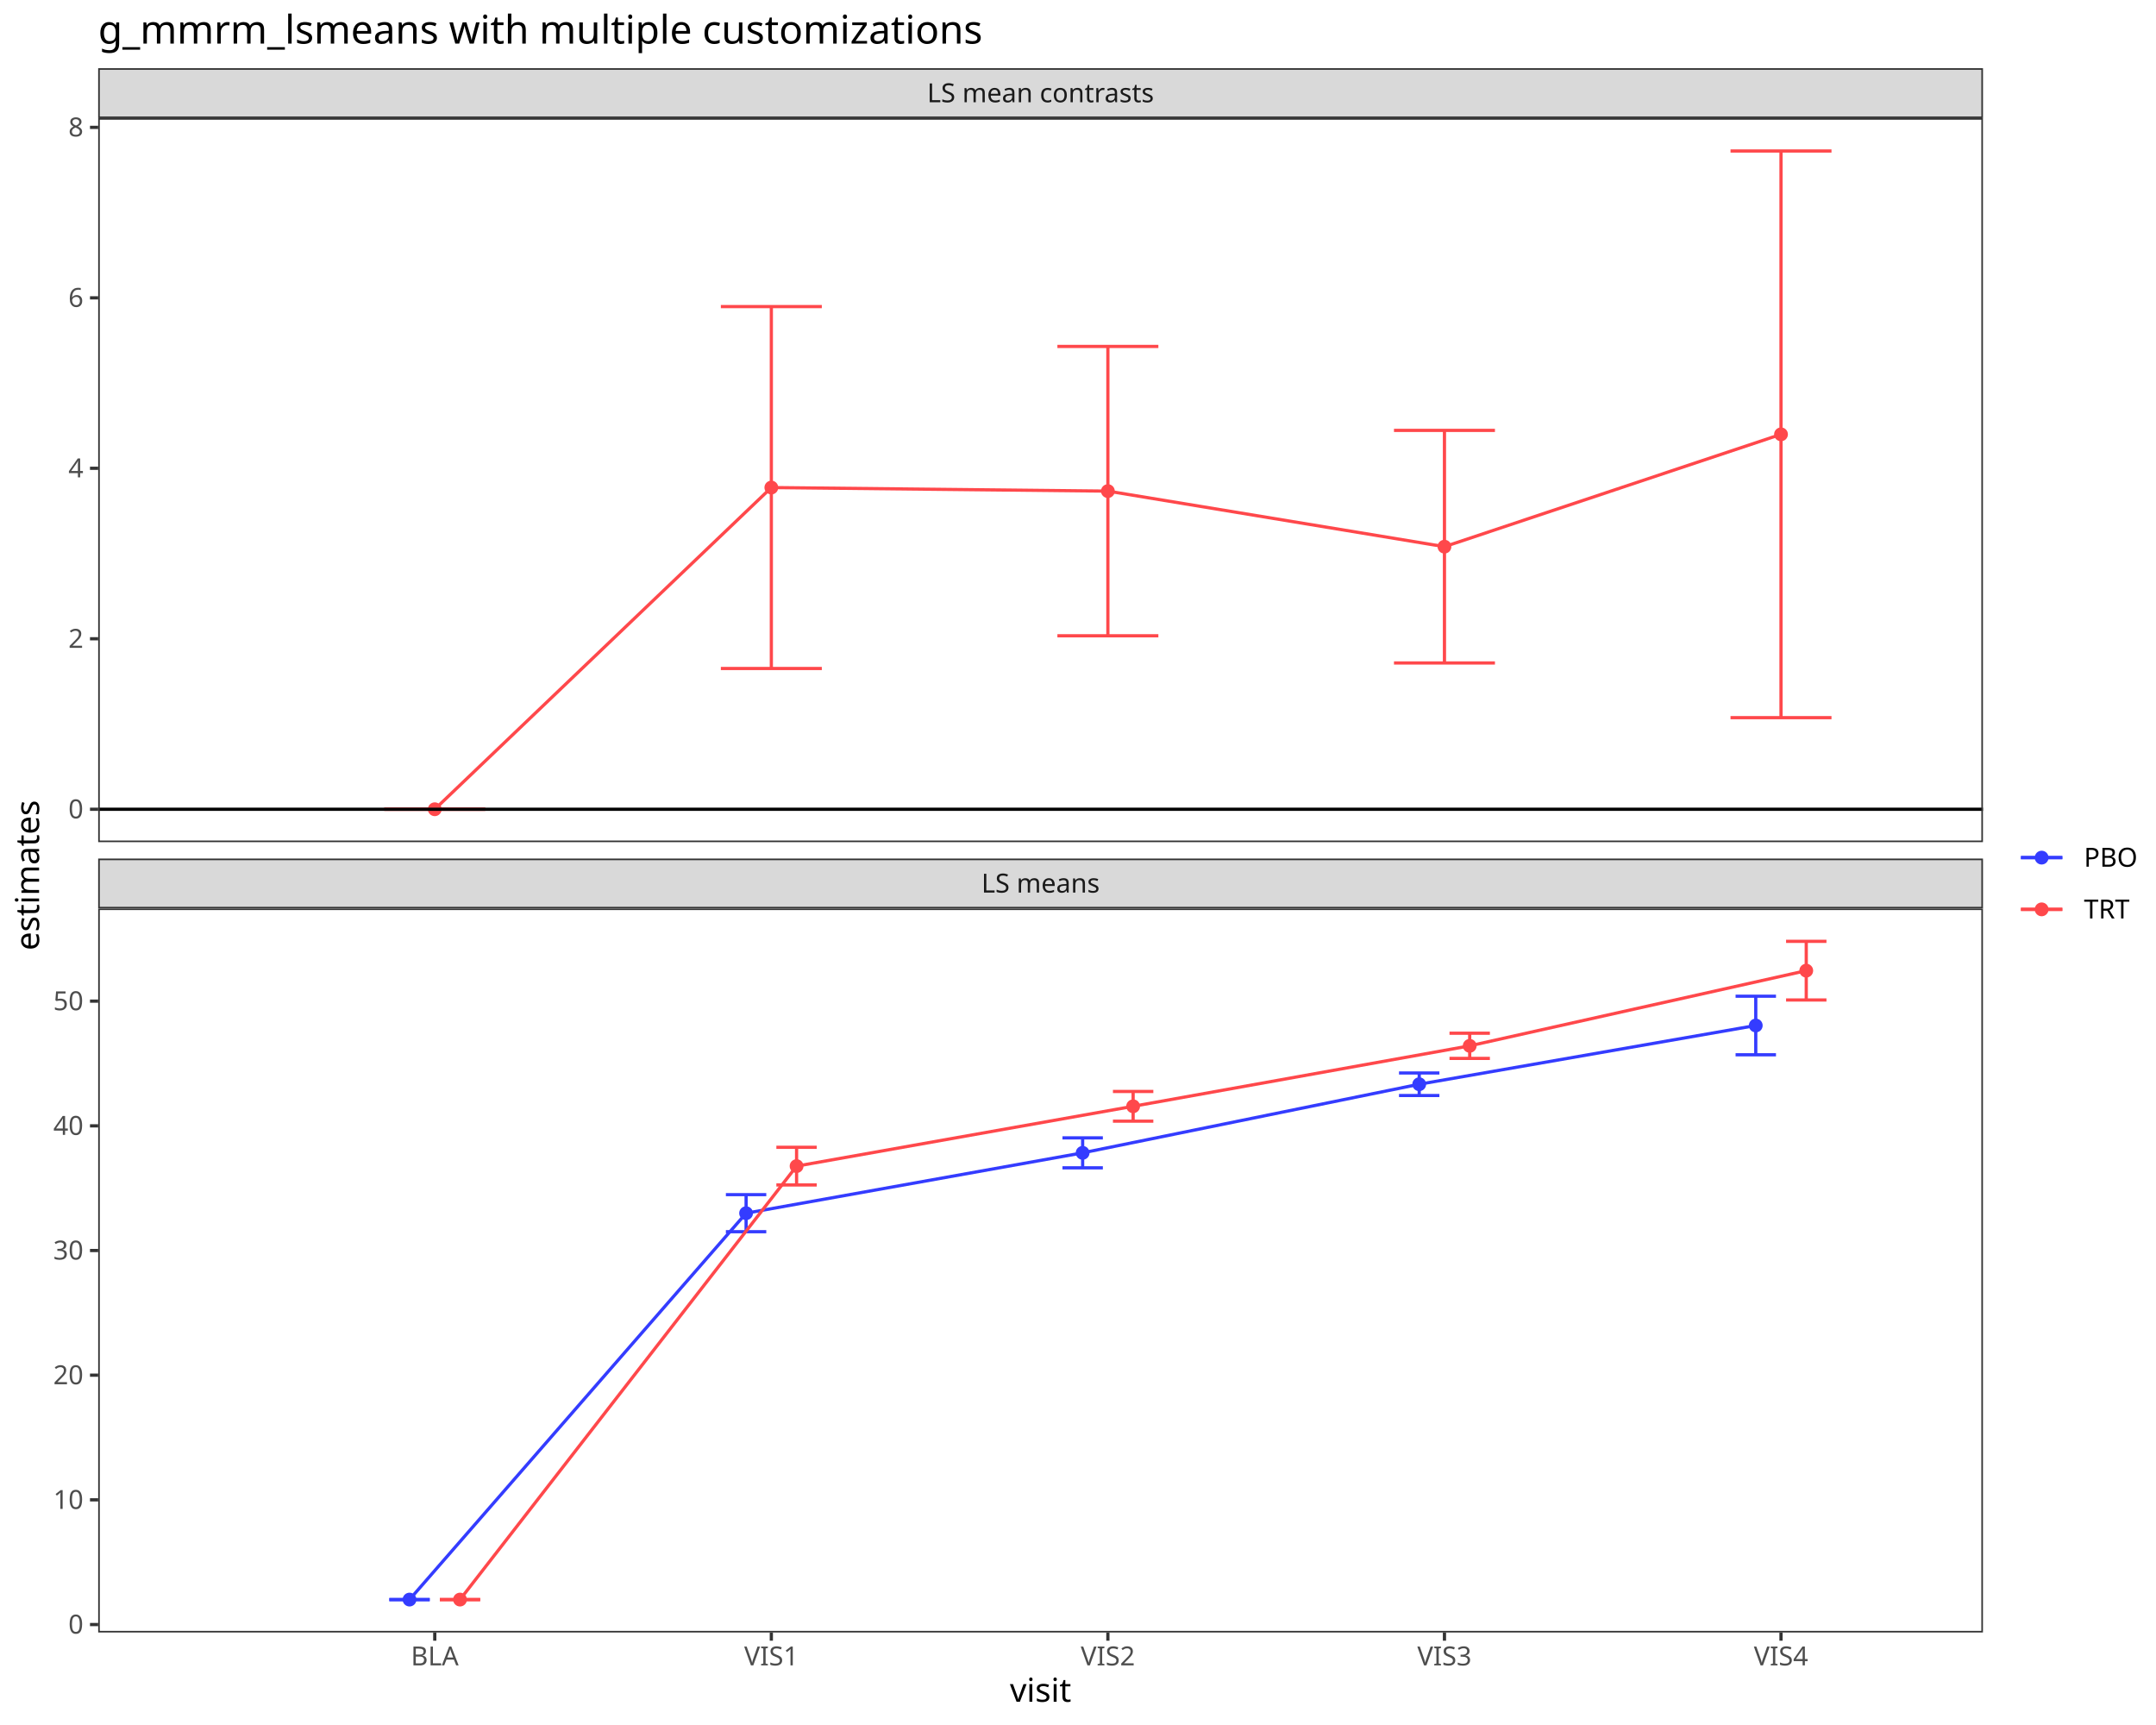
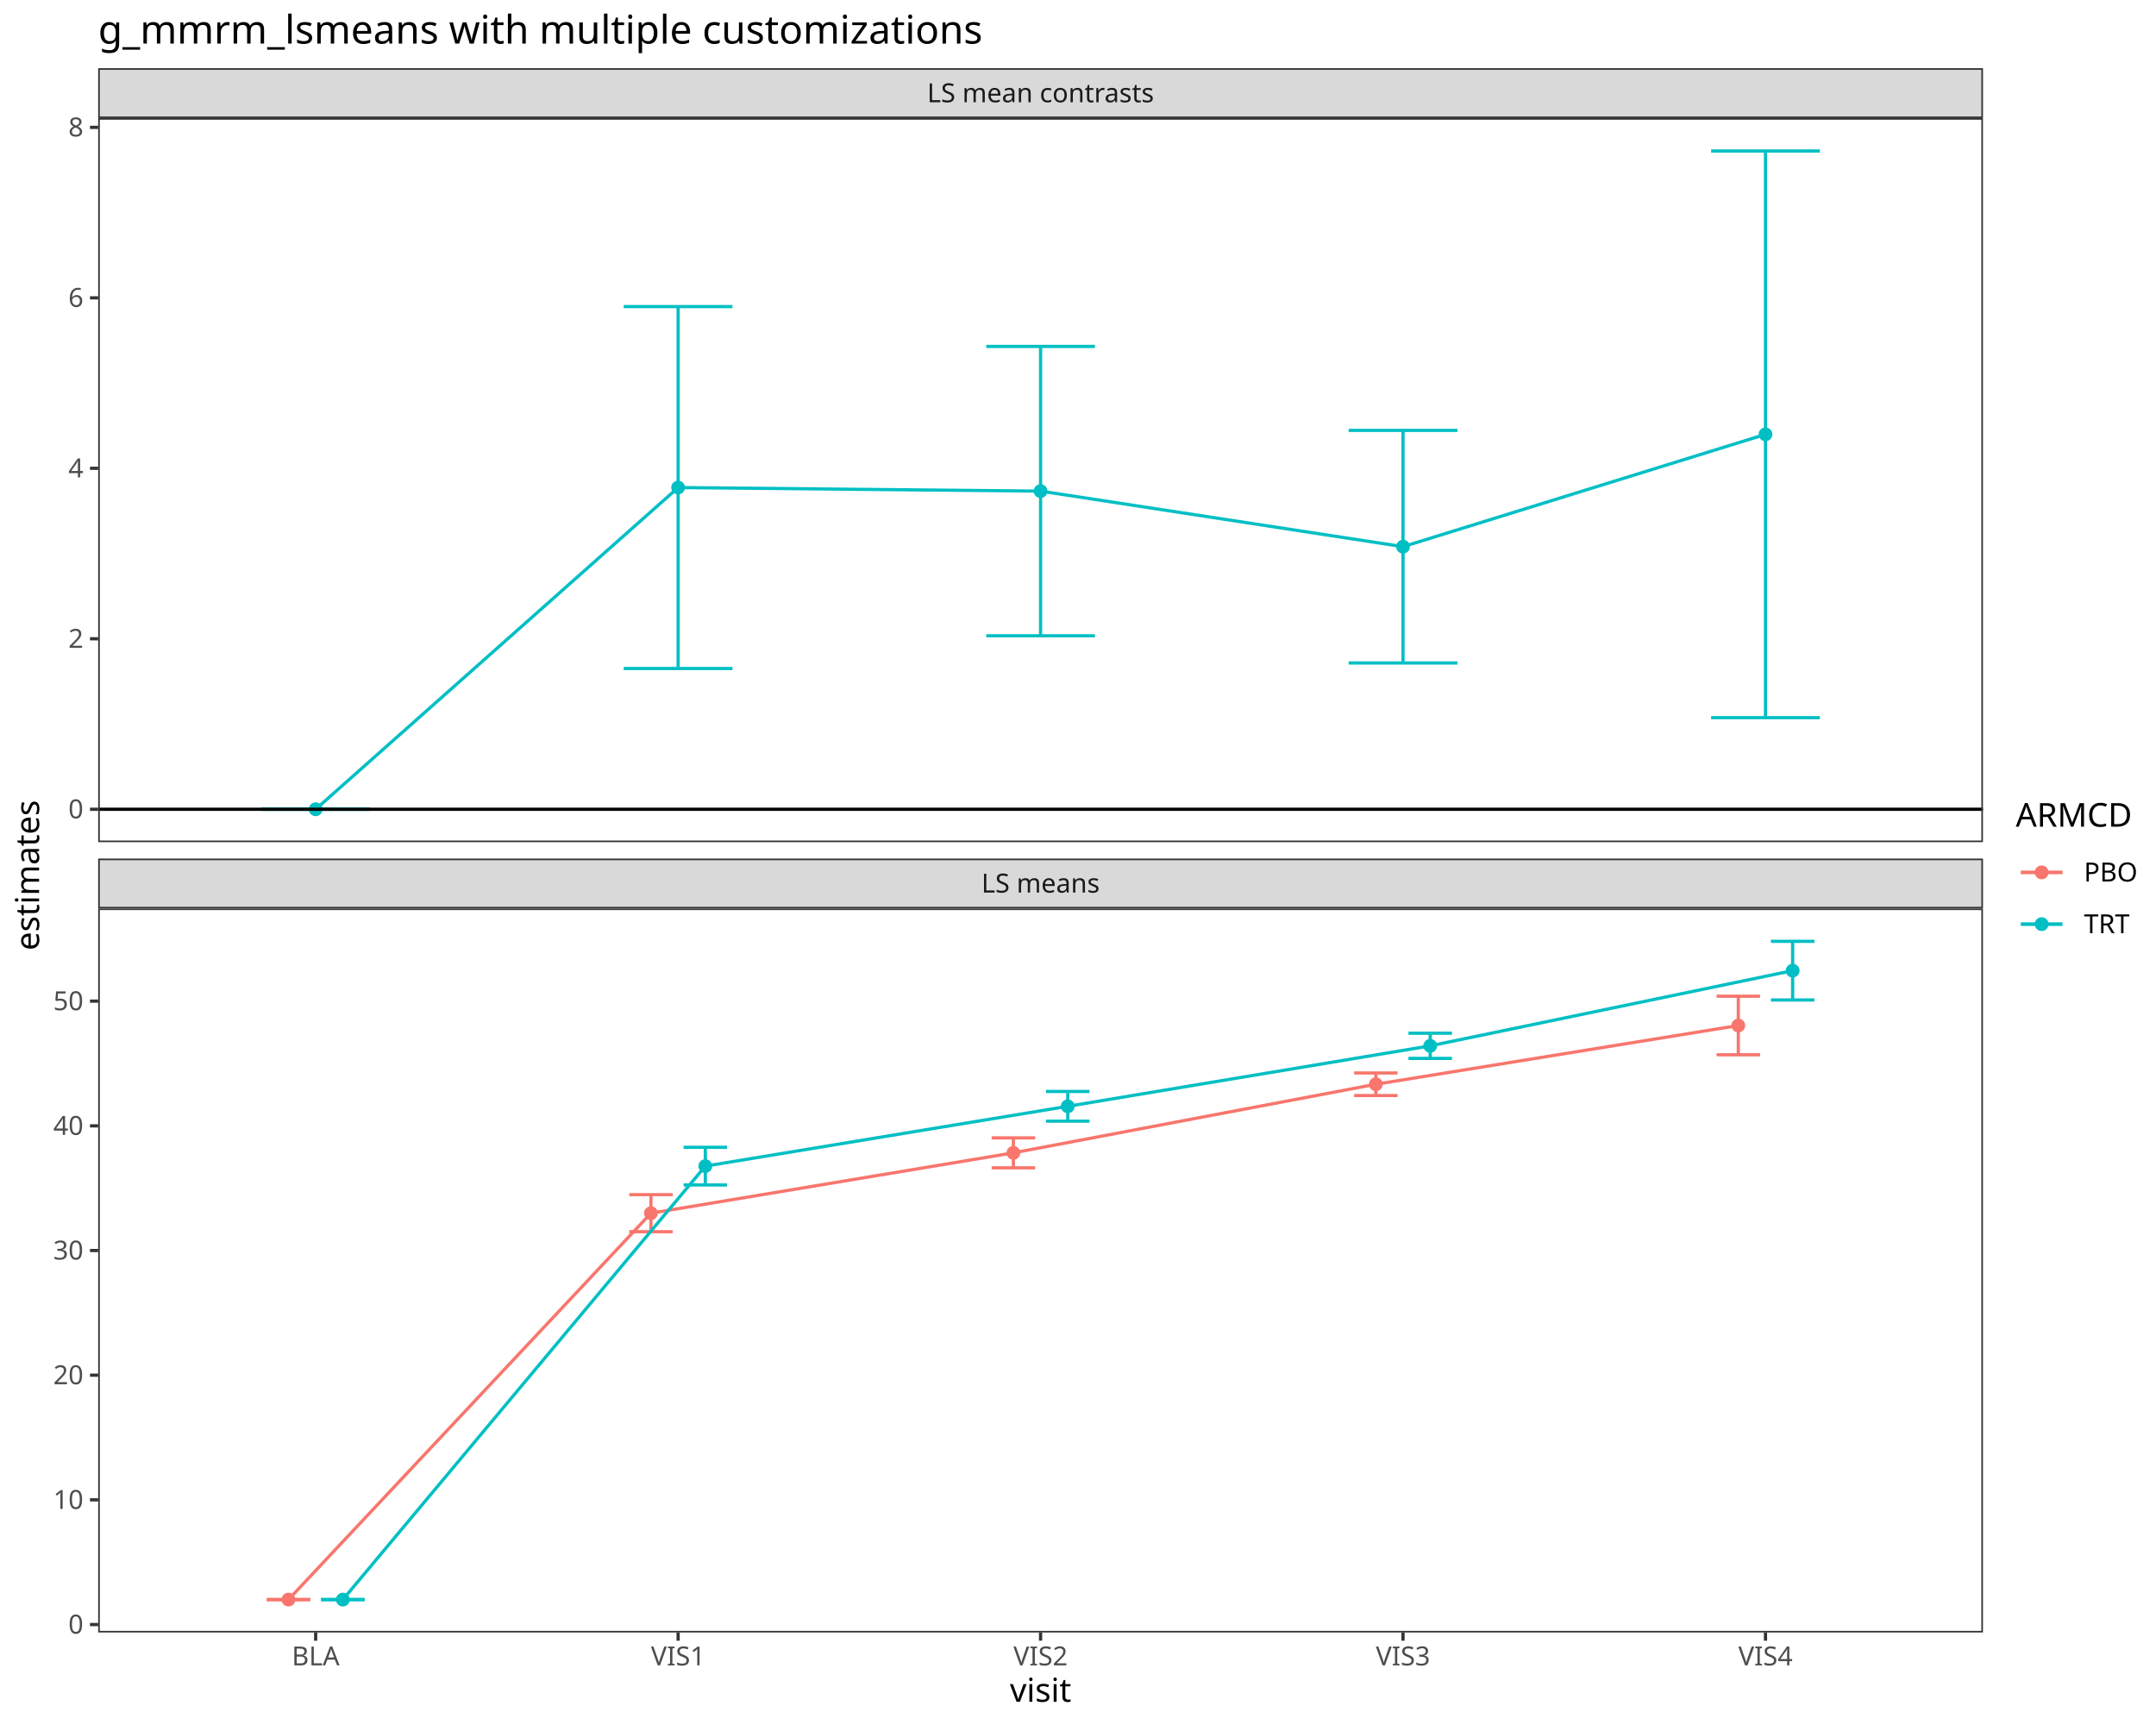
<svg xmlns="http://www.w3.org/2000/svg" class="svglite" data-engine-version="2.0" width="720.00pt" height="576.00pt" viewBox="0 0 720.00 576.00">
  <defs>
    <style type="text/css">
    .svglite line, .svglite polyline, .svglite polygon, .svglite path, .svglite rect, .svglite circle {
      fill: none;
      stroke: #000000;
      stroke-linecap: round;
      stroke-linejoin: round;
      stroke-miterlimit: 10.00;
    }
  </style>
  </defs>
  <rect width="100%" height="100%" style="stroke: none; fill: #FFFFFF;" />
  <defs>
    <clipPath id="cpMC4wMHw3MjAuMDB8MC4wMHw1NzYuMDA=">
      <rect x="0.00" y="0.00" width="720.00" height="576.00" />
    </clipPath>
  </defs>
  <g clip-path="url(#cpMC4wMHw3MjAuMDB8MC4wMHw1NzYuMDA=)">
    <rect x="0.00" y="0.00" width="720.00" height="576.00" style="stroke-width: 1.07; stroke: #FFFFFF; fill: #FFFFFF;" />
  </g>
  <defs>
    <clipPath id="cpMzIuNzl8NjYyLjIxfDM5LjQzfDI4MS4yMQ==">
      <rect x="32.79" y="39.43" width="629.42" height="241.77" />
    </clipPath>
  </defs>
  <g clip-path="url(#cpMzIuNzl8NjYyLjIxfDM5LjQzfDI4MS4yMQ==)">
    <rect x="32.79" y="39.43" width="629.42" height="241.77" style="stroke-width: 1.07; stroke: none; fill: #FFFFFF;" />
-     <polyline points="128.33,270.22 162.05,270.22 " style="stroke-width: 1.07; stroke: #FF484B; stroke-linecap: butt;" />
-     <polyline points="145.19,270.22 145.19,270.22 " style="stroke-width: 1.07; stroke: #FF484B; stroke-linecap: butt;" />
-     <polyline points="128.33,270.22 162.05,270.22 " style="stroke-width: 1.07; stroke: #FF484B; stroke-linecap: butt;" />
-     <polyline points="240.73,102.37 274.45,102.37 " style="stroke-width: 1.07; stroke: #FF484B; stroke-linecap: butt;" />
-     <polyline points="257.59,102.37 257.59,223.22 " style="stroke-width: 1.07; stroke: #FF484B; stroke-linecap: butt;" />
-     <polyline points="240.73,223.22 274.45,223.22 " style="stroke-width: 1.07; stroke: #FF484B; stroke-linecap: butt;" />
-     <polyline points="353.12,115.68 386.84,115.68 " style="stroke-width: 1.07; stroke: #FF484B; stroke-linecap: butt;" />
-     <polyline points="369.98,115.68 369.98,212.30 " style="stroke-width: 1.07; stroke: #FF484B; stroke-linecap: butt;" />
-     <polyline points="353.12,212.30 386.84,212.30 " style="stroke-width: 1.07; stroke: #FF484B; stroke-linecap: butt;" />
-     <polyline points="465.52,143.71 499.24,143.71 " style="stroke-width: 1.07; stroke: #FF484B; stroke-linecap: butt;" />
-     <polyline points="482.38,143.71 482.38,221.37 " style="stroke-width: 1.07; stroke: #FF484B; stroke-linecap: butt;" />
-     <polyline points="465.52,221.37 499.24,221.37 " style="stroke-width: 1.07; stroke: #FF484B; stroke-linecap: butt;" />
-     <polyline points="577.91,50.42 611.63,50.42 " style="stroke-width: 1.07; stroke: #FF484B; stroke-linecap: butt;" />
-     <polyline points="594.77,50.42 594.77,239.64 " style="stroke-width: 1.07; stroke: #FF484B; stroke-linecap: butt;" />
-     <polyline points="577.91,239.64 611.63,239.64 " style="stroke-width: 1.07; stroke: #FF484B; stroke-linecap: butt;" />
-     <circle cx="145.19" cy="270.22" r="1.95" style="stroke-width: 0.71; stroke: #FF484B; fill: #FF484B;" />
-     <circle cx="257.59" cy="162.80" r="1.95" style="stroke-width: 0.71; stroke: #FF484B; fill: #FF484B;" />
-     <circle cx="369.98" cy="163.99" r="1.95" style="stroke-width: 0.71; stroke: #FF484B; fill: #FF484B;" />
-     <circle cx="482.38" cy="182.54" r="1.95" style="stroke-width: 0.71; stroke: #FF484B; fill: #FF484B;" />
-     <circle cx="594.77" cy="145.03" r="1.95" style="stroke-width: 0.71; stroke: #FF484B; fill: #FF484B;" />
-     <polyline points="145.19,270.22 257.59,162.80 369.98,163.99 482.38,182.54 594.77,145.03 " style="stroke-width: 1.07; stroke: #FF484B; stroke-linecap: butt;" />
+     <polyline points="87.26,270.22 123.58,270.22 " style="stroke-width: 1.07; stroke: #00BFC4; stroke-linecap: butt;" />
+     <polyline points="105.42,270.22 105.42,270.22 " style="stroke-width: 1.07; stroke: #00BFC4; stroke-linecap: butt;" />
+     <polyline points="87.26,270.22 123.58,270.22 " style="stroke-width: 1.07; stroke: #00BFC4; stroke-linecap: butt;" />
+     <polyline points="208.30,102.37 244.62,102.37 " style="stroke-width: 1.07; stroke: #00BFC4; stroke-linecap: butt;" />
+     <polyline points="226.46,102.37 226.46,223.22 " style="stroke-width: 1.07; stroke: #00BFC4; stroke-linecap: butt;" />
+     <polyline points="208.30,223.22 244.62,223.22 " style="stroke-width: 1.07; stroke: #00BFC4; stroke-linecap: butt;" />
+     <polyline points="329.35,115.68 365.66,115.68 " style="stroke-width: 1.07; stroke: #00BFC4; stroke-linecap: butt;" />
+     <polyline points="347.50,115.68 347.50,212.30 " style="stroke-width: 1.07; stroke: #00BFC4; stroke-linecap: butt;" />
+     <polyline points="329.35,212.30 365.66,212.30 " style="stroke-width: 1.07; stroke: #00BFC4; stroke-linecap: butt;" />
+     <polyline points="450.39,143.71 486.70,143.71 " style="stroke-width: 1.07; stroke: #00BFC4; stroke-linecap: butt;" />
+     <polyline points="468.54,143.71 468.54,221.37 " style="stroke-width: 1.07; stroke: #00BFC4; stroke-linecap: butt;" />
+     <polyline points="450.39,221.37 486.70,221.37 " style="stroke-width: 1.07; stroke: #00BFC4; stroke-linecap: butt;" />
+     <polyline points="571.43,50.42 607.74,50.42 " style="stroke-width: 1.07; stroke: #00BFC4; stroke-linecap: butt;" />
+     <polyline points="589.59,50.42 589.59,239.64 " style="stroke-width: 1.07; stroke: #00BFC4; stroke-linecap: butt;" />
+     <polyline points="571.43,239.64 607.74,239.64 " style="stroke-width: 1.07; stroke: #00BFC4; stroke-linecap: butt;" />
+     <circle cx="105.42" cy="270.22" r="1.95" style="stroke-width: 0.71; stroke: #00BFC4; fill: #00BFC4;" />
+     <circle cx="226.46" cy="162.80" r="1.95" style="stroke-width: 0.71; stroke: #00BFC4; fill: #00BFC4;" />
+     <circle cx="347.50" cy="163.99" r="1.95" style="stroke-width: 0.71; stroke: #00BFC4; fill: #00BFC4;" />
+     <circle cx="468.54" cy="182.54" r="1.95" style="stroke-width: 0.71; stroke: #00BFC4; fill: #00BFC4;" />
+     <circle cx="589.59" cy="145.03" r="1.95" style="stroke-width: 0.71; stroke: #00BFC4; fill: #00BFC4;" />
+     <polyline points="105.42,270.22 226.46,162.80 347.50,163.99 468.54,182.54 589.59,145.03 " style="stroke-width: 1.07; stroke: #00BFC4; stroke-linecap: butt;" />
    <line x1="32.79" y1="270.22" x2="662.21" y2="270.22" style="stroke-width: 1.07; stroke-linecap: butt;" />
    <rect x="32.79" y="39.43" width="629.42" height="241.77" style="stroke-width: 1.07; stroke: #333333;" />
  </g>
  <g clip-path="url(#cpMC4wMHw3MjAuMDB8MC4wMHw1NzYuMDA=)">
</g>
  <defs>
    <clipPath id="cpMzIuNzl8NjYyLjIxfDMwMy4zNHw1NDUuMTE=">
      <rect x="32.79" y="303.34" width="629.42" height="241.77" />
    </clipPath>
  </defs>
  <g clip-path="url(#cpMzIuNzl8NjYyLjIxfDMwMy4zNHw1NDUuMTE=)">
    <rect x="32.79" y="303.34" width="629.42" height="241.77" style="stroke-width: 1.07; stroke: none; fill: #FFFFFF;" />
-     <polyline points="130.02,534.12 143.50,534.12 " style="stroke-width: 1.07; stroke: #343CFF; stroke-linecap: butt;" />
-     <polyline points="136.76,534.12 136.76,534.12 " style="stroke-width: 1.07; stroke: #343CFF; stroke-linecap: butt;" />
-     <polyline points="130.02,534.12 143.50,534.12 " style="stroke-width: 1.07; stroke: #343CFF; stroke-linecap: butt;" />
-     <polyline points="146.88,534.12 160.36,534.12 " style="stroke-width: 1.07; stroke: #FF484B; stroke-linecap: butt;" />
-     <polyline points="153.62,534.12 153.62,534.12 " style="stroke-width: 1.07; stroke: #FF484B; stroke-linecap: butt;" />
-     <polyline points="146.88,534.12 160.36,534.12 " style="stroke-width: 1.07; stroke: #FF484B; stroke-linecap: butt;" />
-     <polyline points="242.41,398.91 255.90,398.91 " style="stroke-width: 1.07; stroke: #343CFF; stroke-linecap: butt;" />
-     <polyline points="249.16,398.91 249.16,411.28 " style="stroke-width: 1.07; stroke: #343CFF; stroke-linecap: butt;" />
-     <polyline points="242.41,411.28 255.90,411.28 " style="stroke-width: 1.07; stroke: #343CFF; stroke-linecap: butt;" />
-     <polyline points="259.27,383.10 272.76,383.10 " style="stroke-width: 1.07; stroke: #FF484B; stroke-linecap: butt;" />
-     <polyline points="266.02,383.10 266.02,395.67 " style="stroke-width: 1.07; stroke: #FF484B; stroke-linecap: butt;" />
-     <polyline points="259.27,395.67 272.76,395.67 " style="stroke-width: 1.07; stroke: #FF484B; stroke-linecap: butt;" />
-     <polyline points="354.81,379.95 368.30,379.95 " style="stroke-width: 1.07; stroke: #343CFF; stroke-linecap: butt;" />
-     <polyline points="361.55,379.95 361.55,389.95 " style="stroke-width: 1.07; stroke: #343CFF; stroke-linecap: butt;" />
-     <polyline points="354.81,389.95 368.30,389.95 " style="stroke-width: 1.07; stroke: #343CFF; stroke-linecap: butt;" />
-     <polyline points="371.67,364.45 385.16,364.45 " style="stroke-width: 1.07; stroke: #FF484B; stroke-linecap: butt;" />
-     <polyline points="378.41,364.45 378.41,374.37 " style="stroke-width: 1.07; stroke: #FF484B; stroke-linecap: butt;" />
-     <polyline points="371.67,374.37 385.16,374.37 " style="stroke-width: 1.07; stroke: #FF484B; stroke-linecap: butt;" />
-     <polyline points="467.20,358.28 480.69,358.28 " style="stroke-width: 1.07; stroke: #343CFF; stroke-linecap: butt;" />
-     <polyline points="473.95,358.28 473.95,365.81 " style="stroke-width: 1.07; stroke: #343CFF; stroke-linecap: butt;" />
-     <polyline points="467.20,365.81 480.69,365.81 " style="stroke-width: 1.07; stroke: #343CFF; stroke-linecap: butt;" />
-     <polyline points="484.06,345.01 497.55,345.01 " style="stroke-width: 1.07; stroke: #FF484B; stroke-linecap: butt;" />
-     <polyline points="490.81,345.01 490.81,353.42 " style="stroke-width: 1.07; stroke: #FF484B; stroke-linecap: butt;" />
-     <polyline points="484.06,353.42 497.55,353.42 " style="stroke-width: 1.07; stroke: #FF484B; stroke-linecap: butt;" />
-     <polyline points="579.60,332.65 593.09,332.65 " style="stroke-width: 1.07; stroke: #343CFF; stroke-linecap: butt;" />
-     <polyline points="586.34,332.65 586.34,352.20 " style="stroke-width: 1.07; stroke: #343CFF; stroke-linecap: butt;" />
-     <polyline points="579.60,352.20 593.09,352.20 " style="stroke-width: 1.07; stroke: #343CFF; stroke-linecap: butt;" />
-     <polyline points="596.46,314.33 609.95,314.33 " style="stroke-width: 1.07; stroke: #FF484B; stroke-linecap: butt;" />
-     <polyline points="603.20,314.33 603.20,333.90 " style="stroke-width: 1.07; stroke: #FF484B; stroke-linecap: butt;" />
-     <polyline points="596.46,333.90 609.95,333.90 " style="stroke-width: 1.07; stroke: #FF484B; stroke-linecap: butt;" />
-     <circle cx="136.76" cy="534.12" r="1.95" style="stroke-width: 0.71; stroke: #343CFF; fill: #343CFF;" />
-     <circle cx="153.62" cy="534.12" r="1.95" style="stroke-width: 0.71; stroke: #FF484B; fill: #FF484B;" />
-     <circle cx="249.16" cy="405.10" r="1.95" style="stroke-width: 0.71; stroke: #343CFF; fill: #343CFF;" />
-     <circle cx="266.02" cy="389.38" r="1.95" style="stroke-width: 0.71; stroke: #FF484B; fill: #FF484B;" />
-     <circle cx="361.55" cy="384.95" r="1.95" style="stroke-width: 0.71; stroke: #343CFF; fill: #343CFF;" />
-     <circle cx="378.41" cy="369.41" r="1.95" style="stroke-width: 0.71; stroke: #FF484B; fill: #FF484B;" />
-     <circle cx="473.95" cy="362.04" r="1.95" style="stroke-width: 0.71; stroke: #343CFF; fill: #343CFF;" />
-     <circle cx="490.81" cy="349.22" r="1.95" style="stroke-width: 0.71; stroke: #FF484B; fill: #FF484B;" />
-     <circle cx="586.34" cy="342.43" r="1.95" style="stroke-width: 0.71; stroke: #343CFF; fill: #343CFF;" />
-     <circle cx="603.20" cy="324.11" r="1.95" style="stroke-width: 0.71; stroke: #FF484B; fill: #FF484B;" />
-     <polyline points="136.76,534.12 249.16,405.10 361.55,384.95 473.95,362.04 586.34,342.43 " style="stroke-width: 1.07; stroke: #343CFF; stroke-linecap: butt;" />
-     <polyline points="153.62,534.12 266.02,389.38 378.41,369.41 490.81,349.22 603.20,324.11 " style="stroke-width: 1.07; stroke: #FF484B; stroke-linecap: butt;" />
+     <polyline points="89.08,534.12 103.60,534.12 " style="stroke-width: 1.07; stroke: #F8766D; stroke-linecap: butt;" />
+     <polyline points="96.34,534.12 96.34,534.12 " style="stroke-width: 1.07; stroke: #F8766D; stroke-linecap: butt;" />
+     <polyline points="89.08,534.12 103.60,534.12 " style="stroke-width: 1.07; stroke: #F8766D; stroke-linecap: butt;" />
+     <polyline points="107.23,534.12 121.76,534.12 " style="stroke-width: 1.07; stroke: #00BFC4; stroke-linecap: butt;" />
+     <polyline points="114.50,534.12 114.50,534.12 " style="stroke-width: 1.07; stroke: #00BFC4; stroke-linecap: butt;" />
+     <polyline points="107.23,534.12 121.76,534.12 " style="stroke-width: 1.07; stroke: #00BFC4; stroke-linecap: butt;" />
+     <polyline points="210.12,398.91 224.64,398.91 " style="stroke-width: 1.07; stroke: #F8766D; stroke-linecap: butt;" />
+     <polyline points="217.38,398.91 217.38,411.28 " style="stroke-width: 1.07; stroke: #F8766D; stroke-linecap: butt;" />
+     <polyline points="210.12,411.28 224.64,411.28 " style="stroke-width: 1.07; stroke: #F8766D; stroke-linecap: butt;" />
+     <polyline points="228.28,383.10 242.80,383.10 " style="stroke-width: 1.07; stroke: #00BFC4; stroke-linecap: butt;" />
+     <polyline points="235.54,383.10 235.54,395.67 " style="stroke-width: 1.07; stroke: #00BFC4; stroke-linecap: butt;" />
+     <polyline points="228.28,395.67 242.80,395.67 " style="stroke-width: 1.07; stroke: #00BFC4; stroke-linecap: butt;" />
+     <polyline points="331.16,379.95 345.69,379.95 " style="stroke-width: 1.07; stroke: #F8766D; stroke-linecap: butt;" />
+     <polyline points="338.42,379.95 338.42,389.95 " style="stroke-width: 1.07; stroke: #F8766D; stroke-linecap: butt;" />
+     <polyline points="331.16,389.95 345.69,389.95 " style="stroke-width: 1.07; stroke: #F8766D; stroke-linecap: butt;" />
+     <polyline points="349.32,364.45 363.84,364.45 " style="stroke-width: 1.07; stroke: #00BFC4; stroke-linecap: butt;" />
+     <polyline points="356.58,364.45 356.58,374.37 " style="stroke-width: 1.07; stroke: #00BFC4; stroke-linecap: butt;" />
+     <polyline points="349.32,374.37 363.84,374.37 " style="stroke-width: 1.07; stroke: #00BFC4; stroke-linecap: butt;" />
+     <polyline points="452.20,358.28 466.73,358.28 " style="stroke-width: 1.07; stroke: #F8766D; stroke-linecap: butt;" />
+     <polyline points="459.47,358.28 459.47,365.81 " style="stroke-width: 1.07; stroke: #F8766D; stroke-linecap: butt;" />
+     <polyline points="452.20,365.81 466.73,365.81 " style="stroke-width: 1.07; stroke: #F8766D; stroke-linecap: butt;" />
+     <polyline points="470.36,345.01 484.88,345.01 " style="stroke-width: 1.07; stroke: #00BFC4; stroke-linecap: butt;" />
+     <polyline points="477.62,345.01 477.62,353.42 " style="stroke-width: 1.07; stroke: #00BFC4; stroke-linecap: butt;" />
+     <polyline points="470.36,353.42 484.88,353.42 " style="stroke-width: 1.07; stroke: #00BFC4; stroke-linecap: butt;" />
+     <polyline points="573.25,332.65 587.77,332.65 " style="stroke-width: 1.07; stroke: #F8766D; stroke-linecap: butt;" />
+     <polyline points="580.51,332.65 580.51,352.20 " style="stroke-width: 1.07; stroke: #F8766D; stroke-linecap: butt;" />
+     <polyline points="573.25,352.20 587.77,352.20 " style="stroke-width: 1.07; stroke: #F8766D; stroke-linecap: butt;" />
+     <polyline points="591.40,314.33 605.93,314.33 " style="stroke-width: 1.07; stroke: #00BFC4; stroke-linecap: butt;" />
+     <polyline points="598.66,314.33 598.66,333.90 " style="stroke-width: 1.07; stroke: #00BFC4; stroke-linecap: butt;" />
+     <polyline points="591.40,333.90 605.93,333.90 " style="stroke-width: 1.07; stroke: #00BFC4; stroke-linecap: butt;" />
+     <circle cx="96.34" cy="534.12" r="1.95" style="stroke-width: 0.71; stroke: #F8766D; fill: #F8766D;" />
+     <circle cx="114.50" cy="534.12" r="1.95" style="stroke-width: 0.71; stroke: #00BFC4; fill: #00BFC4;" />
+     <circle cx="217.38" cy="405.10" r="1.95" style="stroke-width: 0.71; stroke: #F8766D; fill: #F8766D;" />
+     <circle cx="235.54" cy="389.38" r="1.95" style="stroke-width: 0.71; stroke: #00BFC4; fill: #00BFC4;" />
+     <circle cx="338.42" cy="384.95" r="1.95" style="stroke-width: 0.71; stroke: #F8766D; fill: #F8766D;" />
+     <circle cx="356.58" cy="369.41" r="1.95" style="stroke-width: 0.71; stroke: #00BFC4; fill: #00BFC4;" />
+     <circle cx="459.47" cy="362.04" r="1.95" style="stroke-width: 0.71; stroke: #F8766D; fill: #F8766D;" />
+     <circle cx="477.62" cy="349.22" r="1.95" style="stroke-width: 0.71; stroke: #00BFC4; fill: #00BFC4;" />
+     <circle cx="580.51" cy="342.43" r="1.95" style="stroke-width: 0.71; stroke: #F8766D; fill: #F8766D;" />
+     <circle cx="598.66" cy="324.11" r="1.95" style="stroke-width: 0.71; stroke: #00BFC4; fill: #00BFC4;" />
+     <polyline points="96.34,534.12 217.38,405.10 338.42,384.95 459.47,362.04 580.51,342.43 " style="stroke-width: 1.07; stroke: #F8766D; stroke-linecap: butt;" />
+     <polyline points="114.50,534.12 235.54,389.38 356.58,369.41 477.62,349.22 598.66,324.11 " style="stroke-width: 1.07; stroke: #00BFC4; stroke-linecap: butt;" />
    <rect x="32.79" y="303.34" width="629.42" height="241.77" style="stroke-width: 1.07; stroke: #333333;" />
  </g>
  <g clip-path="url(#cpMC4wMHw3MjAuMDB8MC4wMHw1NzYuMDA=)">
</g>
  <defs>
    <clipPath id="cpMzIuNzl8NjYyLjIxfDI4Ni42OXwzMDMuMzQ=">
      <rect x="32.79" y="286.69" width="629.42" height="16.65" />
    </clipPath>
  </defs>
  <g clip-path="url(#cpMzIuNzl8NjYyLjIxfDI4Ni42OXwzMDMuMzQ=)">
    <rect x="32.79" y="286.69" width="629.42" height="16.65" style="stroke-width: 1.07; stroke: #333333; fill: #D9D9D9;" />
    <text x="347.50" y="298.04" text-anchor="middle" style="font-size: 8.80px; fill: #1A1A1A; font-family: sans;" textLength="39.63px" lengthAdjust="spacingAndGlyphs">LS means</text>
  </g>
  <g clip-path="url(#cpMC4wMHw3MjAuMDB8MC4wMHw1NzYuMDA=)">
</g>
  <defs>
    <clipPath id="cpMzIuNzl8NjYyLjIxfDIyLjc4fDM5LjQz">
      <rect x="32.79" y="22.78" width="629.42" height="16.65" />
    </clipPath>
  </defs>
  <g clip-path="url(#cpMzIuNzl8NjYyLjIxfDIyLjc4fDM5LjQz)">
    <rect x="32.79" y="22.78" width="629.42" height="16.65" style="stroke-width: 1.07; stroke: #333333; fill: #D9D9D9;" />
    <text x="347.50" y="34.14" text-anchor="middle" style="font-size: 8.80px; fill: #1A1A1A; font-family: sans;" textLength="73.39px" lengthAdjust="spacingAndGlyphs">LS mean contrasts</text>
  </g>
  <g clip-path="url(#cpMC4wMHw3MjAuMDB8MC4wMHw1NzYuMDA=)">
-     <polyline points="145.19,547.85 145.19,545.11 " style="stroke-width: 1.07; stroke: #333333; stroke-linecap: butt;" />
-     <polyline points="257.59,547.85 257.59,545.11 " style="stroke-width: 1.07; stroke: #333333; stroke-linecap: butt;" />
-     <polyline points="369.98,547.85 369.98,545.11 " style="stroke-width: 1.07; stroke: #333333; stroke-linecap: butt;" />
-     <polyline points="482.38,547.85 482.38,545.11 " style="stroke-width: 1.07; stroke: #333333; stroke-linecap: butt;" />
-     <polyline points="594.77,547.85 594.77,545.11 " style="stroke-width: 1.07; stroke: #333333; stroke-linecap: butt;" />
-     <text x="145.19" y="556.10" text-anchor="middle" style="font-size: 8.80px; fill: #4D4D4D; font-family: sans;" textLength="16.64px" lengthAdjust="spacingAndGlyphs">BLA</text>
-     <text x="257.59" y="556.10" text-anchor="middle" style="font-size: 8.80px; fill: #4D4D4D; font-family: sans;" textLength="19.08px" lengthAdjust="spacingAndGlyphs">VIS1</text>
-     <text x="369.98" y="556.10" text-anchor="middle" style="font-size: 8.80px; fill: #4D4D4D; font-family: sans;" textLength="19.08px" lengthAdjust="spacingAndGlyphs">VIS2</text>
-     <text x="482.38" y="556.10" text-anchor="middle" style="font-size: 8.80px; fill: #4D4D4D; font-family: sans;" textLength="19.08px" lengthAdjust="spacingAndGlyphs">VIS3</text>
-     <text x="594.77" y="556.10" text-anchor="middle" style="font-size: 8.80px; fill: #4D4D4D; font-family: sans;" textLength="19.08px" lengthAdjust="spacingAndGlyphs">VIS4</text>
+     <polyline points="105.42,547.85 105.42,545.11 " style="stroke-width: 1.07; stroke: #333333; stroke-linecap: butt;" />
+     <polyline points="226.46,547.85 226.46,545.11 " style="stroke-width: 1.07; stroke: #333333; stroke-linecap: butt;" />
+     <polyline points="347.50,547.85 347.50,545.11 " style="stroke-width: 1.07; stroke: #333333; stroke-linecap: butt;" />
+     <polyline points="468.54,547.85 468.54,545.11 " style="stroke-width: 1.07; stroke: #333333; stroke-linecap: butt;" />
+     <polyline points="589.59,547.85 589.59,545.11 " style="stroke-width: 1.07; stroke: #333333; stroke-linecap: butt;" />
+     <text x="105.42" y="556.10" text-anchor="middle" style="font-size: 8.80px; fill: #4D4D4D; font-family: sans;" textLength="16.64px" lengthAdjust="spacingAndGlyphs">BLA</text>
+     <text x="226.46" y="556.10" text-anchor="middle" style="font-size: 8.80px; fill: #4D4D4D; font-family: sans;" textLength="19.08px" lengthAdjust="spacingAndGlyphs">VIS1</text>
+     <text x="347.50" y="556.10" text-anchor="middle" style="font-size: 8.80px; fill: #4D4D4D; font-family: sans;" textLength="19.08px" lengthAdjust="spacingAndGlyphs">VIS2</text>
+     <text x="468.54" y="556.10" text-anchor="middle" style="font-size: 8.80px; fill: #4D4D4D; font-family: sans;" textLength="19.08px" lengthAdjust="spacingAndGlyphs">VIS3</text>
+     <text x="589.59" y="556.10" text-anchor="middle" style="font-size: 8.80px; fill: #4D4D4D; font-family: sans;" textLength="19.08px" lengthAdjust="spacingAndGlyphs">VIS4</text>
    <text x="27.86" y="273.25" text-anchor="end" style="font-size: 8.80px; fill: #4D4D4D; font-family: sans;" textLength="4.89px" lengthAdjust="spacingAndGlyphs">0</text>
    <text x="27.86" y="216.32" text-anchor="end" style="font-size: 8.80px; fill: #4D4D4D; font-family: sans;" textLength="4.89px" lengthAdjust="spacingAndGlyphs">2</text>
    <text x="27.86" y="159.40" text-anchor="end" style="font-size: 8.80px; fill: #4D4D4D; font-family: sans;" textLength="4.89px" lengthAdjust="spacingAndGlyphs">4</text>
    <text x="27.86" y="102.47" text-anchor="end" style="font-size: 8.80px; fill: #4D4D4D; font-family: sans;" textLength="4.89px" lengthAdjust="spacingAndGlyphs">6</text>
    <text x="27.86" y="45.55" text-anchor="end" style="font-size: 8.80px; fill: #4D4D4D; font-family: sans;" textLength="4.89px" lengthAdjust="spacingAndGlyphs">8</text>
    <polyline points="30.05,270.22 32.79,270.22 " style="stroke-width: 1.07; stroke: #333333; stroke-linecap: butt;" />
    <polyline points="30.05,213.29 32.79,213.29 " style="stroke-width: 1.07; stroke: #333333; stroke-linecap: butt;" />
    <polyline points="30.05,156.37 32.79,156.37 " style="stroke-width: 1.07; stroke: #333333; stroke-linecap: butt;" />
    <polyline points="30.05,99.45 32.79,99.45 " style="stroke-width: 1.07; stroke: #333333; stroke-linecap: butt;" />
    <polyline points="30.05,42.52 32.79,42.52 " style="stroke-width: 1.07; stroke: #333333; stroke-linecap: butt;" />
    <text x="27.86" y="545.48" text-anchor="end" style="font-size: 8.80px; fill: #4D4D4D; font-family: sans;" textLength="4.89px" lengthAdjust="spacingAndGlyphs">0</text>
    <text x="27.86" y="503.85" text-anchor="end" style="font-size: 8.80px; fill: #4D4D4D; font-family: sans;" textLength="9.79px" lengthAdjust="spacingAndGlyphs">10</text>
    <text x="27.86" y="462.22" text-anchor="end" style="font-size: 8.80px; fill: #4D4D4D; font-family: sans;" textLength="9.79px" lengthAdjust="spacingAndGlyphs">20</text>
    <text x="27.86" y="420.58" text-anchor="end" style="font-size: 8.80px; fill: #4D4D4D; font-family: sans;" textLength="9.79px" lengthAdjust="spacingAndGlyphs">30</text>
    <text x="27.86" y="378.95" text-anchor="end" style="font-size: 8.80px; fill: #4D4D4D; font-family: sans;" textLength="9.79px" lengthAdjust="spacingAndGlyphs">40</text>
    <text x="27.86" y="337.32" text-anchor="end" style="font-size: 8.80px; fill: #4D4D4D; font-family: sans;" textLength="9.79px" lengthAdjust="spacingAndGlyphs">50</text>
    <polyline points="30.05,542.45 32.79,542.45 " style="stroke-width: 1.07; stroke: #333333; stroke-linecap: butt;" />
    <polyline points="30.05,500.82 32.79,500.82 " style="stroke-width: 1.07; stroke: #333333; stroke-linecap: butt;" />
    <polyline points="30.05,459.19 32.79,459.19 " style="stroke-width: 1.07; stroke: #333333; stroke-linecap: butt;" />
    <polyline points="30.05,417.56 32.79,417.56 " style="stroke-width: 1.07; stroke: #333333; stroke-linecap: butt;" />
    <polyline points="30.05,375.93 32.79,375.93 " style="stroke-width: 1.07; stroke: #333333; stroke-linecap: butt;" />
    <polyline points="30.05,334.29 32.79,334.29 " style="stroke-width: 1.07; stroke: #333333; stroke-linecap: butt;" />
    <text x="347.50" y="568.24" text-anchor="middle" style="font-size: 11.00px; font-family: sans;" textLength="18.95px" lengthAdjust="spacingAndGlyphs">visit</text>
    <text transform="translate(13.05,292.27) rotate(-90)" text-anchor="middle" style="font-size: 11.00px; font-family: sans;" textLength="47.08px" lengthAdjust="spacingAndGlyphs">estimates</text>
-     <rect x="673.17" y="272.25" width="41.35" height="40.04" style="stroke-width: 1.07; stroke: none; fill: #FFFFFF;" />
-     <rect x="673.17" y="277.73" width="17.28" height="17.28" style="stroke-width: 1.07; stroke: none; fill: #FFFFFF;" />
-     <line x1="674.90" y1="286.37" x2="688.72" y2="286.37" style="stroke-width: 1.07; stroke: #343CFF; stroke-linecap: butt;" />
-     <circle cx="681.81" cy="286.37" r="1.95" style="stroke-width: 0.71; stroke: #343CFF; fill: #343CFF;" />
-     <line x1="674.90" y1="286.37" x2="688.72" y2="286.37" style="stroke-width: 1.07; stroke: #343CFF; stroke-linecap: butt;" />
-     <rect x="673.17" y="295.01" width="17.28" height="17.28" style="stroke-width: 1.07; stroke: none; fill: #FFFFFF;" />
-     <line x1="674.90" y1="303.65" x2="688.72" y2="303.65" style="stroke-width: 1.07; stroke: #FF484B; stroke-linecap: butt;" />
-     <circle cx="681.81" cy="303.65" r="1.95" style="stroke-width: 0.71; stroke: #FF484B; fill: #FF484B;" />
-     <line x1="674.90" y1="303.65" x2="688.72" y2="303.65" style="stroke-width: 1.07; stroke: #FF484B; stroke-linecap: butt;" />
-     <text x="695.93" y="289.40" style="font-size: 8.80px; font-family: sans;" textLength="18.59px" lengthAdjust="spacingAndGlyphs">PBO</text>
-     <text x="695.93" y="306.68" style="font-size: 8.80px; font-family: sans;" textLength="17.11px" lengthAdjust="spacingAndGlyphs">TRT</text>
+     <rect x="673.17" y="267.33" width="41.35" height="49.89" style="stroke-width: 1.07; stroke: none; fill: #FFFFFF;" />
+     <text x="673.17" y="276.04" style="font-size: 11.00px; font-family: sans;" textLength="40.35px" lengthAdjust="spacingAndGlyphs">ARMCD</text>
+     <rect x="673.17" y="282.66" width="17.28" height="17.28" style="stroke-width: 1.07; stroke: none; fill: #FFFFFF;" />
+     <line x1="674.90" y1="291.30" x2="688.72" y2="291.30" style="stroke-width: 1.07; stroke: #F8766D; stroke-linecap: butt;" />
+     <circle cx="681.81" cy="291.30" r="1.95" style="stroke-width: 0.71; stroke: #F8766D; fill: #F8766D;" />
+     <line x1="674.90" y1="291.30" x2="688.72" y2="291.30" style="stroke-width: 1.07; stroke: #F8766D; stroke-linecap: butt;" />
+     <rect x="673.17" y="299.94" width="17.28" height="17.28" style="stroke-width: 1.07; stroke: none; fill: #FFFFFF;" />
+     <line x1="674.90" y1="308.58" x2="688.72" y2="308.58" style="stroke-width: 1.07; stroke: #00BFC4; stroke-linecap: butt;" />
+     <circle cx="681.81" cy="308.58" r="1.95" style="stroke-width: 0.71; stroke: #00BFC4; fill: #00BFC4;" />
+     <line x1="674.90" y1="308.58" x2="688.72" y2="308.58" style="stroke-width: 1.07; stroke: #00BFC4; stroke-linecap: butt;" />
+     <text x="695.93" y="294.33" style="font-size: 8.80px; font-family: sans;" textLength="18.59px" lengthAdjust="spacingAndGlyphs">PBO</text>
+     <text x="695.93" y="311.61" style="font-size: 8.80px; font-family: sans;" textLength="17.11px" lengthAdjust="spacingAndGlyphs">TRT</text>
    <text x="32.79" y="14.56" style="font-size: 13.20px; font-family: sans;" textLength="275.88px" lengthAdjust="spacingAndGlyphs">g_mmrm_lsmeans with multiple customizations</text>
  </g>
</svg>
